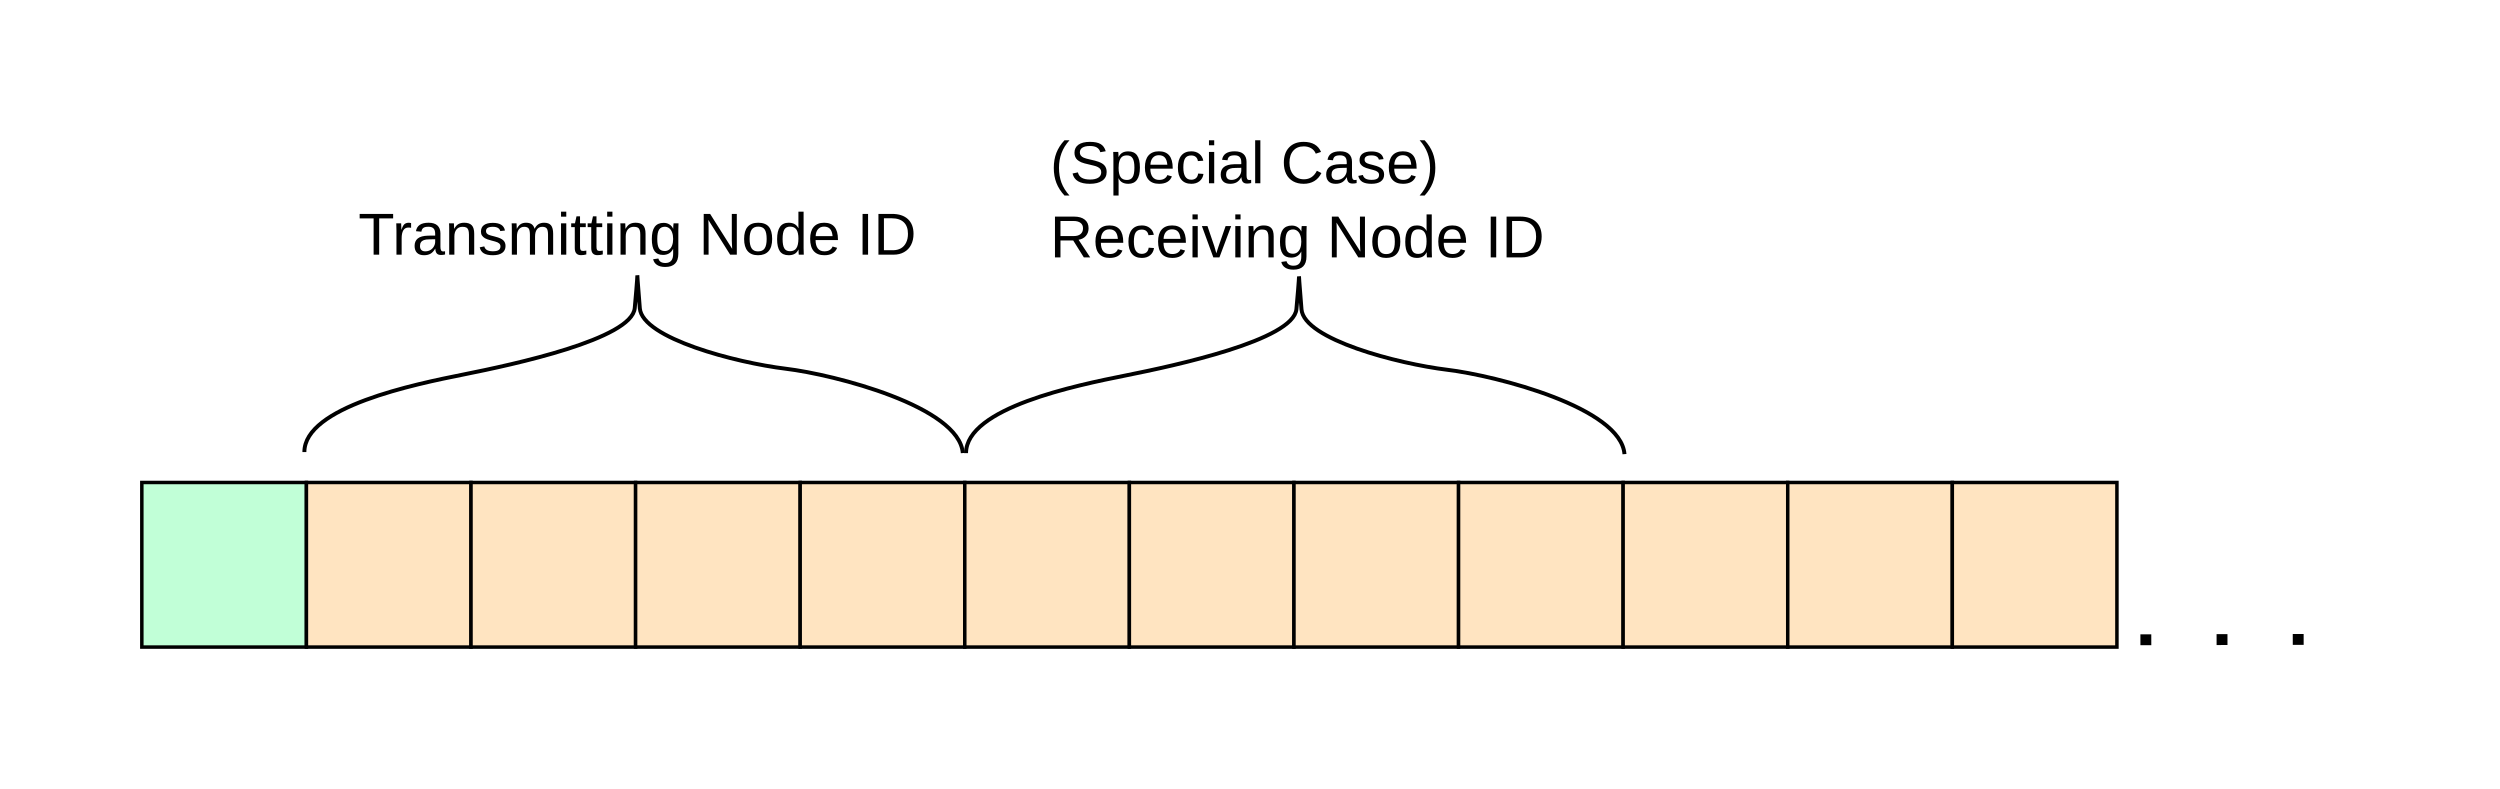
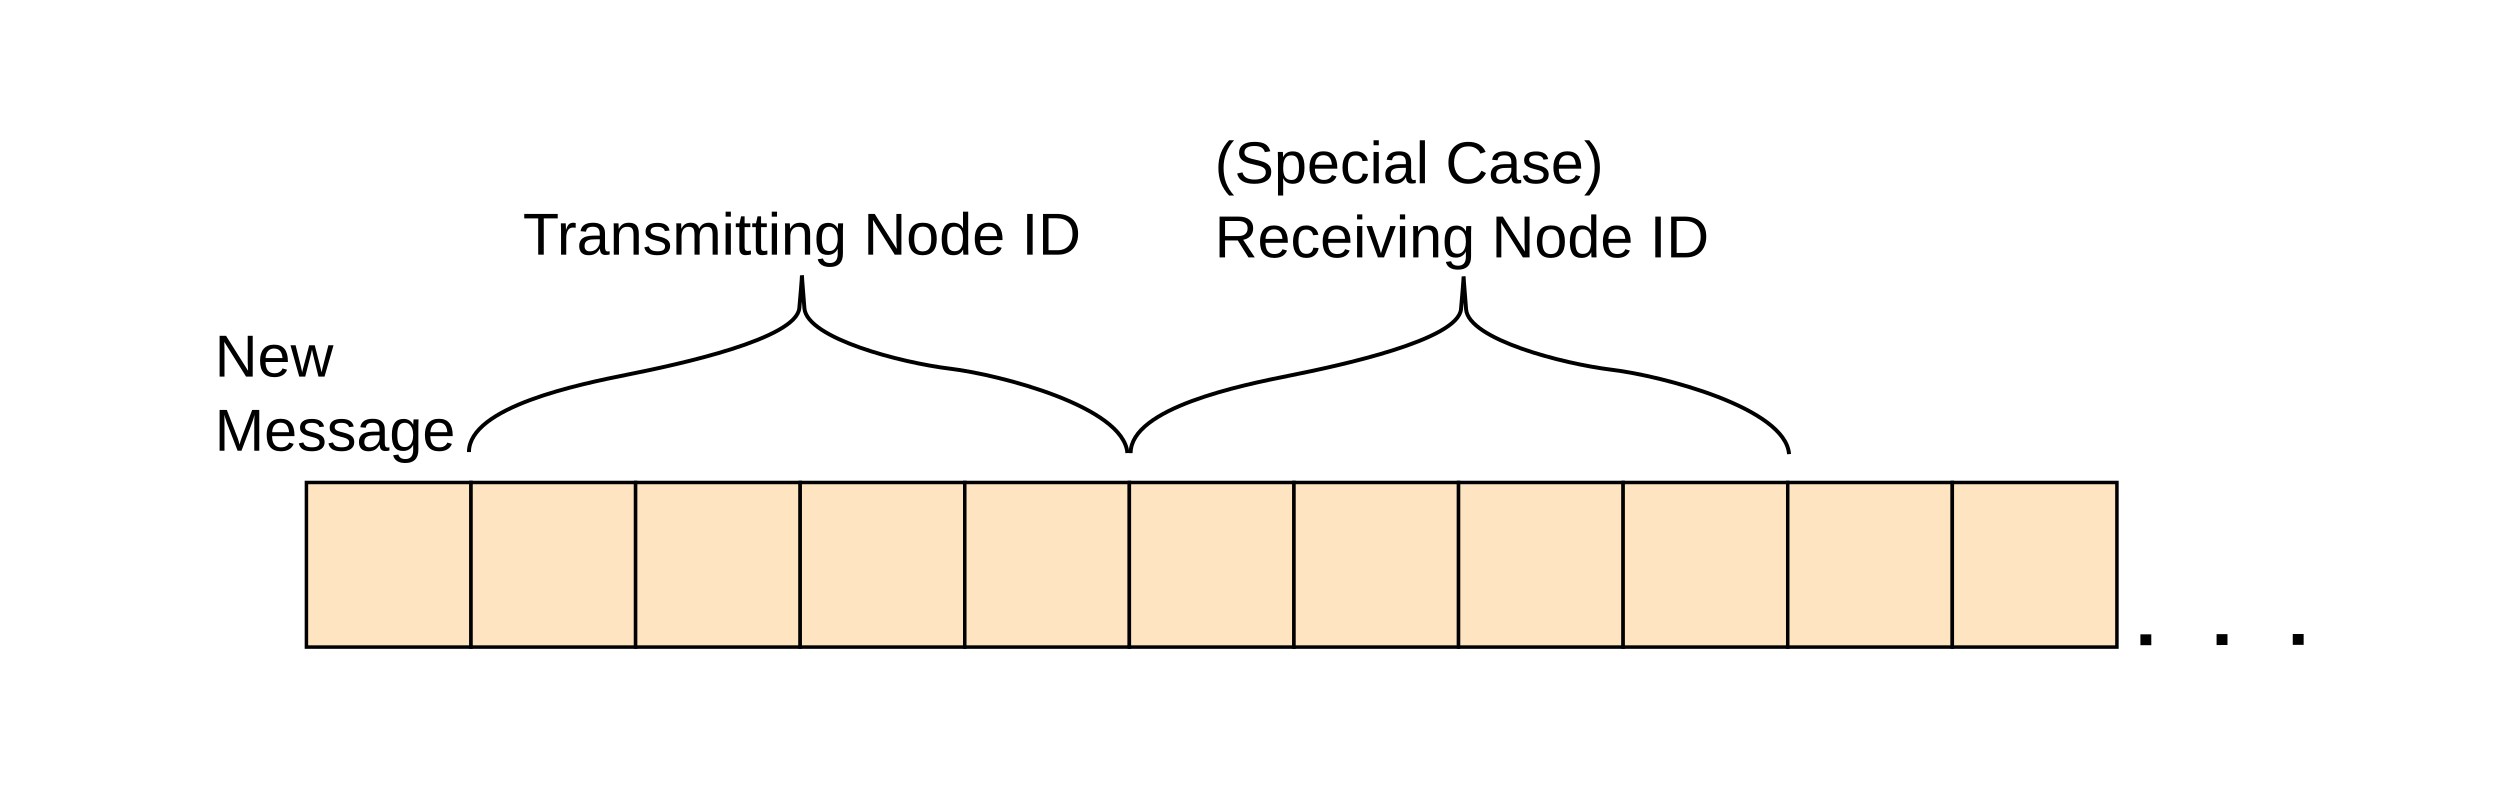
<svg xmlns="http://www.w3.org/2000/svg" width="178.473mm" height="56.319mm" viewBox="0 0 632.385 199.556" id="svg2" version="1.1">
  <defs id="defs4" />
  <g id="layer1" transform="translate(0,-852.8067)">
-     <rect style="fill:#c1ffd7;fill-opacity:1;fill-rule:evenodd;stroke:#000000;stroke-width:0.884;stroke-linecap:butt;stroke-linejoin:miter;stroke-miterlimit:4;stroke-dasharray:none;stroke-opacity:1" id="rect3336" width="41.636" height="41.636" x="35.875" y="974.852" />
    <rect style="fill:#ffe4c1;fill-opacity:1;fill-rule:evenodd;stroke:#000000;stroke-width:0.884;stroke-linecap:butt;stroke-linejoin:miter;stroke-miterlimit:4;stroke-dasharray:none;stroke-opacity:1" id="rect3336-3" width="41.636" height="41.636" x="77.509" y="974.852" />
    <rect style="fill:#ffe4c1;fill-opacity:1;fill-rule:evenodd;stroke:#000000;stroke-width:0.884;stroke-linecap:butt;stroke-linejoin:miter;stroke-miterlimit:4;stroke-dasharray:none;stroke-opacity:1" id="rect3336-8" width="41.636" height="41.636" x="119.143" y="974.852" />
    <rect style="fill:#ffe4c1;fill-opacity:1;fill-rule:evenodd;stroke:#000000;stroke-width:0.884;stroke-linecap:butt;stroke-linejoin:miter;stroke-miterlimit:4;stroke-dasharray:none;stroke-opacity:1" id="rect3336-3-7" width="41.636" height="41.636" x="160.777" y="974.852" />
    <rect style="fill:#ffe4c1;fill-opacity:1;fill-rule:evenodd;stroke:#000000;stroke-width:0.884;stroke-linecap:butt;stroke-linejoin:miter;stroke-miterlimit:4;stroke-dasharray:none;stroke-opacity:1" id="rect3336-2" width="41.636" height="41.636" x="202.411" y="974.852" />
    <rect style="fill:#ffe4c1;fill-opacity:1;fill-rule:evenodd;stroke:#000000;stroke-width:0.884;stroke-linecap:butt;stroke-linejoin:miter;stroke-miterlimit:4;stroke-dasharray:none;stroke-opacity:1" id="rect3336-3-4" width="41.636" height="41.636" x="244.044" y="974.852" />
    <rect style="fill:#ffe4c1;fill-opacity:1;fill-rule:evenodd;stroke:#000000;stroke-width:0.884;stroke-linecap:butt;stroke-linejoin:miter;stroke-miterlimit:4;stroke-dasharray:none;stroke-opacity:1" id="rect3336-8-6" width="41.636" height="41.636" x="285.678" y="974.852" />
    <rect style="fill:#ffe4c1;fill-opacity:1;fill-rule:evenodd;stroke:#000000;stroke-width:0.884;stroke-linecap:butt;stroke-linejoin:miter;stroke-miterlimit:4;stroke-dasharray:none;stroke-opacity:1" id="rect3336-3-7-6" width="41.636" height="41.636" x="327.312" y="974.852" />
    <rect style="fill:#ffe4c1;fill-opacity:1;fill-rule:evenodd;stroke:#000000;stroke-width:0.884;stroke-linecap:butt;stroke-linejoin:miter;stroke-miterlimit:4;stroke-dasharray:none;stroke-opacity:1" id="rect3336-29" width="41.636" height="41.636" x="368.946" y="974.852" />
    <rect style="fill:#ffe4c1;fill-opacity:1;fill-rule:evenodd;stroke:#000000;stroke-width:0.884;stroke-linecap:butt;stroke-linejoin:miter;stroke-miterlimit:4;stroke-dasharray:none;stroke-opacity:1" id="rect3336-3-43" width="41.636" height="41.636" x="410.58" y="974.852" />
    <rect style="fill:#ffe4c1;fill-opacity:1;fill-rule:evenodd;stroke:#000000;stroke-width:0.884;stroke-linecap:butt;stroke-linejoin:miter;stroke-miterlimit:4;stroke-dasharray:none;stroke-opacity:1" id="rect3336-8-0" width="41.636" height="41.636" x="452.214" y="974.852" />
    <rect style="fill:#ffe4c1;fill-opacity:1;fill-rule:evenodd;stroke:#000000;stroke-width:0.884;stroke-linecap:butt;stroke-linejoin:miter;stroke-miterlimit:4;stroke-dasharray:none;stroke-opacity:1" id="rect3336-3-7-2" width="41.636" height="41.636" x="493.848" y="974.852" />
-     <path style="fill:none;fill-rule:evenodd;stroke:#000000;stroke-width:1px;stroke-linecap:butt;stroke-linejoin:miter;stroke-opacity:1" d="m 76.991,967.157 c 0,-11.429 27.857,-17.143 40.357,-19.643 12.5,-2.5 42.5,-8.929 43.214,-16.786 0.714,-7.857 0.654,-8.268 0.654,-8.268 0,0 0,0.758 0.631,8.334 0.631,7.576 24.37,13.763 36.871,15.279 12.501,1.515 43.942,9.596 44.826,21.339" id="path5506" />
-     <path style="fill:none;fill-rule:evenodd;stroke:#000000;stroke-width:1px;stroke-linecap:butt;stroke-linejoin:miter;stroke-opacity:1" d="m 244.363,967.427 c 0,-11.429 27.857,-17.143 40.357,-19.643 12.5,-2.5 42.5,-8.929 43.214,-16.786 0.714,-7.857 0.654,-8.268 0.654,-8.268 0,0 0,0.758 0.631,8.334 0.631,7.576 24.37,13.763 36.871,15.279 12.501,1.515 43.942,9.596 44.826,21.339" id="path5506-2" />
-     <text xml:space="preserve" style="font-style:normal;font-weight:normal;font-size:40px;line-height:125%;font-family:sans-serif;letter-spacing:0px;word-spacing:0px;fill:#000000;fill-opacity:1;stroke:none;stroke-width:1px;stroke-linecap:butt;stroke-linejoin:miter;stroke-opacity:1" x="90.634" y="917.228" id="text5523">
-       <tspan id="tspan5525" x="90.634" y="917.228" style="font-style:normal;font-variant:normal;font-weight:normal;font-stretch:normal;font-size:15px;font-family:arial;-inkscape-font-specification:arial">Transmitting Node ID</tspan>
+     <path style="fill:none;fill-rule:evenodd;stroke:#000000;stroke-width:1px;stroke-linecap:butt;stroke-linejoin:miter;stroke-opacity:1" d="m 118.623,967.157 c 0,-11.429 27.857,-17.143 40.357,-19.643 12.5,-2.5 42.5,-8.929 43.214,-16.786 0.714,-7.857 0.654,-8.268 0.654,-8.268 0,0 0,0.758 0.631,8.334 0.631,7.576 24.37,13.763 36.871,15.279 12.501,1.515 43.942,9.596 44.826,21.339" id="path5506" />
+     <path style="fill:none;fill-rule:evenodd;stroke:#000000;stroke-width:1px;stroke-linecap:butt;stroke-linejoin:miter;stroke-opacity:1" d="m 285.996,967.427 c 0,-11.429 27.857,-17.143 40.357,-19.643 12.5,-2.5 42.5,-8.929 43.214,-16.786 0.714,-7.857 0.654,-8.268 0.654,-8.268 0,0 0,0.758 0.631,8.334 0.631,7.576 24.37,13.763 36.871,15.279 12.501,1.515 43.942,9.596 44.826,21.339" id="path5506-2" />
+     <text xml:space="preserve" style="font-style:normal;font-weight:normal;font-size:40px;line-height:125%;font-family:sans-serif;letter-spacing:0px;word-spacing:0px;fill:#000000;fill-opacity:1;stroke:none;stroke-width:1px;stroke-linecap:butt;stroke-linejoin:miter;stroke-opacity:1" x="132.266" y="917.228" id="text5523">
+       <tspan id="tspan5525" x="132.266" y="917.228" style="font-style:normal;font-variant:normal;font-weight:normal;font-stretch:normal;font-size:15px;font-family:arial;-inkscape-font-specification:arial">Transmitting Node ID</tspan>
    </text>
-     <text xml:space="preserve" style="font-style:normal;font-weight:normal;font-size:40px;line-height:125%;font-family:sans-serif;letter-spacing:0px;word-spacing:0px;fill:#000000;fill-opacity:1;stroke:none;stroke-width:1px;stroke-linecap:butt;stroke-linejoin:miter;stroke-opacity:1" x="265.625" y="899.162" id="text5523-0">
-       <tspan id="tspan5525-3" x="265.625" y="899.162" style="font-style:normal;font-variant:normal;font-weight:normal;font-stretch:normal;font-size:15px;font-family:arial;-inkscape-font-specification:arial">(Special Case)</tspan>
-       <tspan x="265.625" y="917.912" style="font-style:normal;font-variant:normal;font-weight:normal;font-stretch:normal;font-size:15px;font-family:arial;-inkscape-font-specification:arial" id="tspan5545">Receiving Node ID</tspan>
+     <text xml:space="preserve" style="font-style:normal;font-weight:normal;font-size:40px;line-height:125%;font-family:sans-serif;letter-spacing:0px;word-spacing:0px;fill:#000000;fill-opacity:1;stroke:none;stroke-width:1px;stroke-linecap:butt;stroke-linejoin:miter;stroke-opacity:1" x="307.258" y="899.162" id="text5523-0">
+       <tspan id="tspan5525-3" x="307.258" y="899.162" style="font-style:normal;font-variant:normal;font-weight:normal;font-stretch:normal;font-size:15px;font-family:arial;-inkscape-font-specification:arial">(Special Case)</tspan>
+       <tspan x="307.258" y="917.912" style="font-style:normal;font-variant:normal;font-weight:normal;font-stretch:normal;font-size:15px;font-family:arial;-inkscape-font-specification:arial" id="tspan5545">Receiving Node ID</tspan>
    </text>
    <path style="fill:none;fill-rule:evenodd;stroke:#000000;stroke-width:2.753;stroke-linecap:butt;stroke-linejoin:miter;stroke-miterlimit:4;stroke-dasharray:2.753, 16.517;stroke-dashoffset:0;stroke-opacity:1" d="m 541.426,1014.639 55.525,-0.122" id="path4967" />
+     <text xml:space="preserve" style="font-style:normal;font-weight:normal;font-size:40px;line-height:125%;font-family:sans-serif;letter-spacing:0px;word-spacing:0px;fill:#000000;fill-opacity:1;stroke:none;stroke-width:1px;stroke-linecap:butt;stroke-linejoin:miter;stroke-opacity:1" x="54.317" y="948.066" id="text5523-7">
+       <tspan x="54.317" y="948.066" style="font-style:normal;font-variant:normal;font-weight:normal;font-stretch:normal;font-size:15px;font-family:arial;-inkscape-font-specification:arial" id="tspan5615">New</tspan>
+       <tspan x="54.317" y="966.816" style="font-style:normal;font-variant:normal;font-weight:normal;font-stretch:normal;font-size:15px;font-family:arial;-inkscape-font-specification:arial" id="tspan5619">Message</tspan>
+     </text>
  </g>
</svg>
